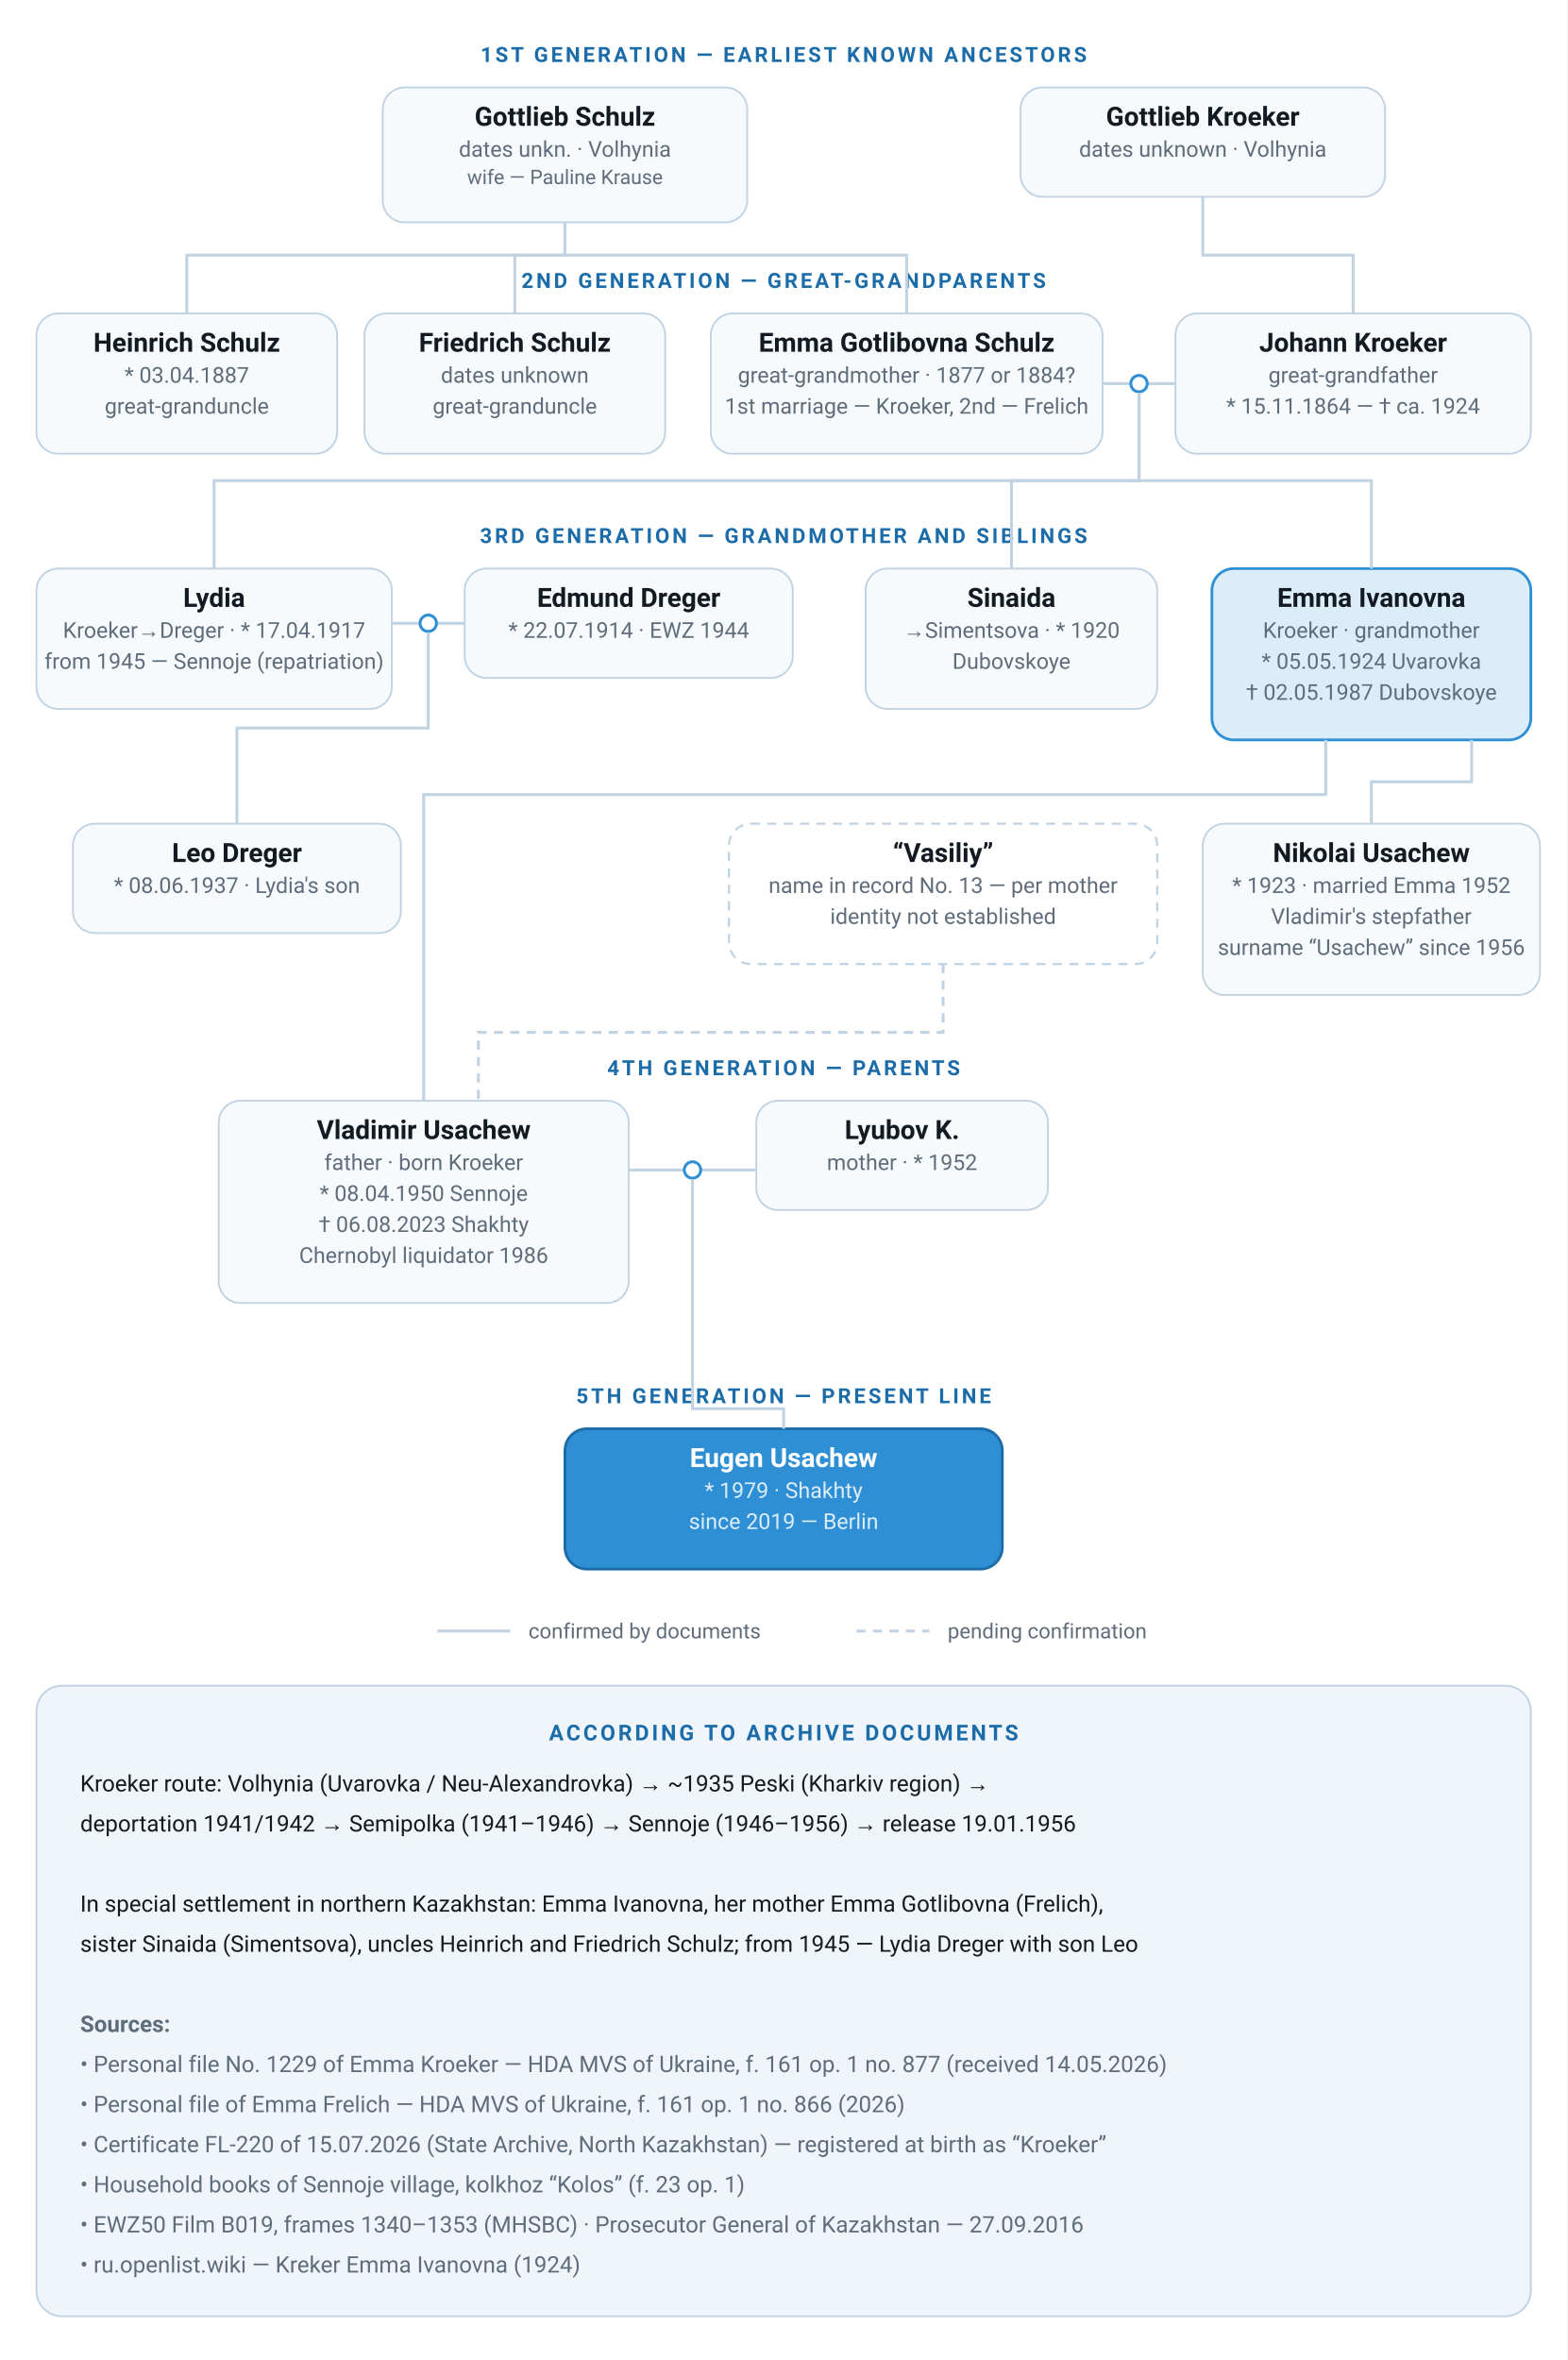
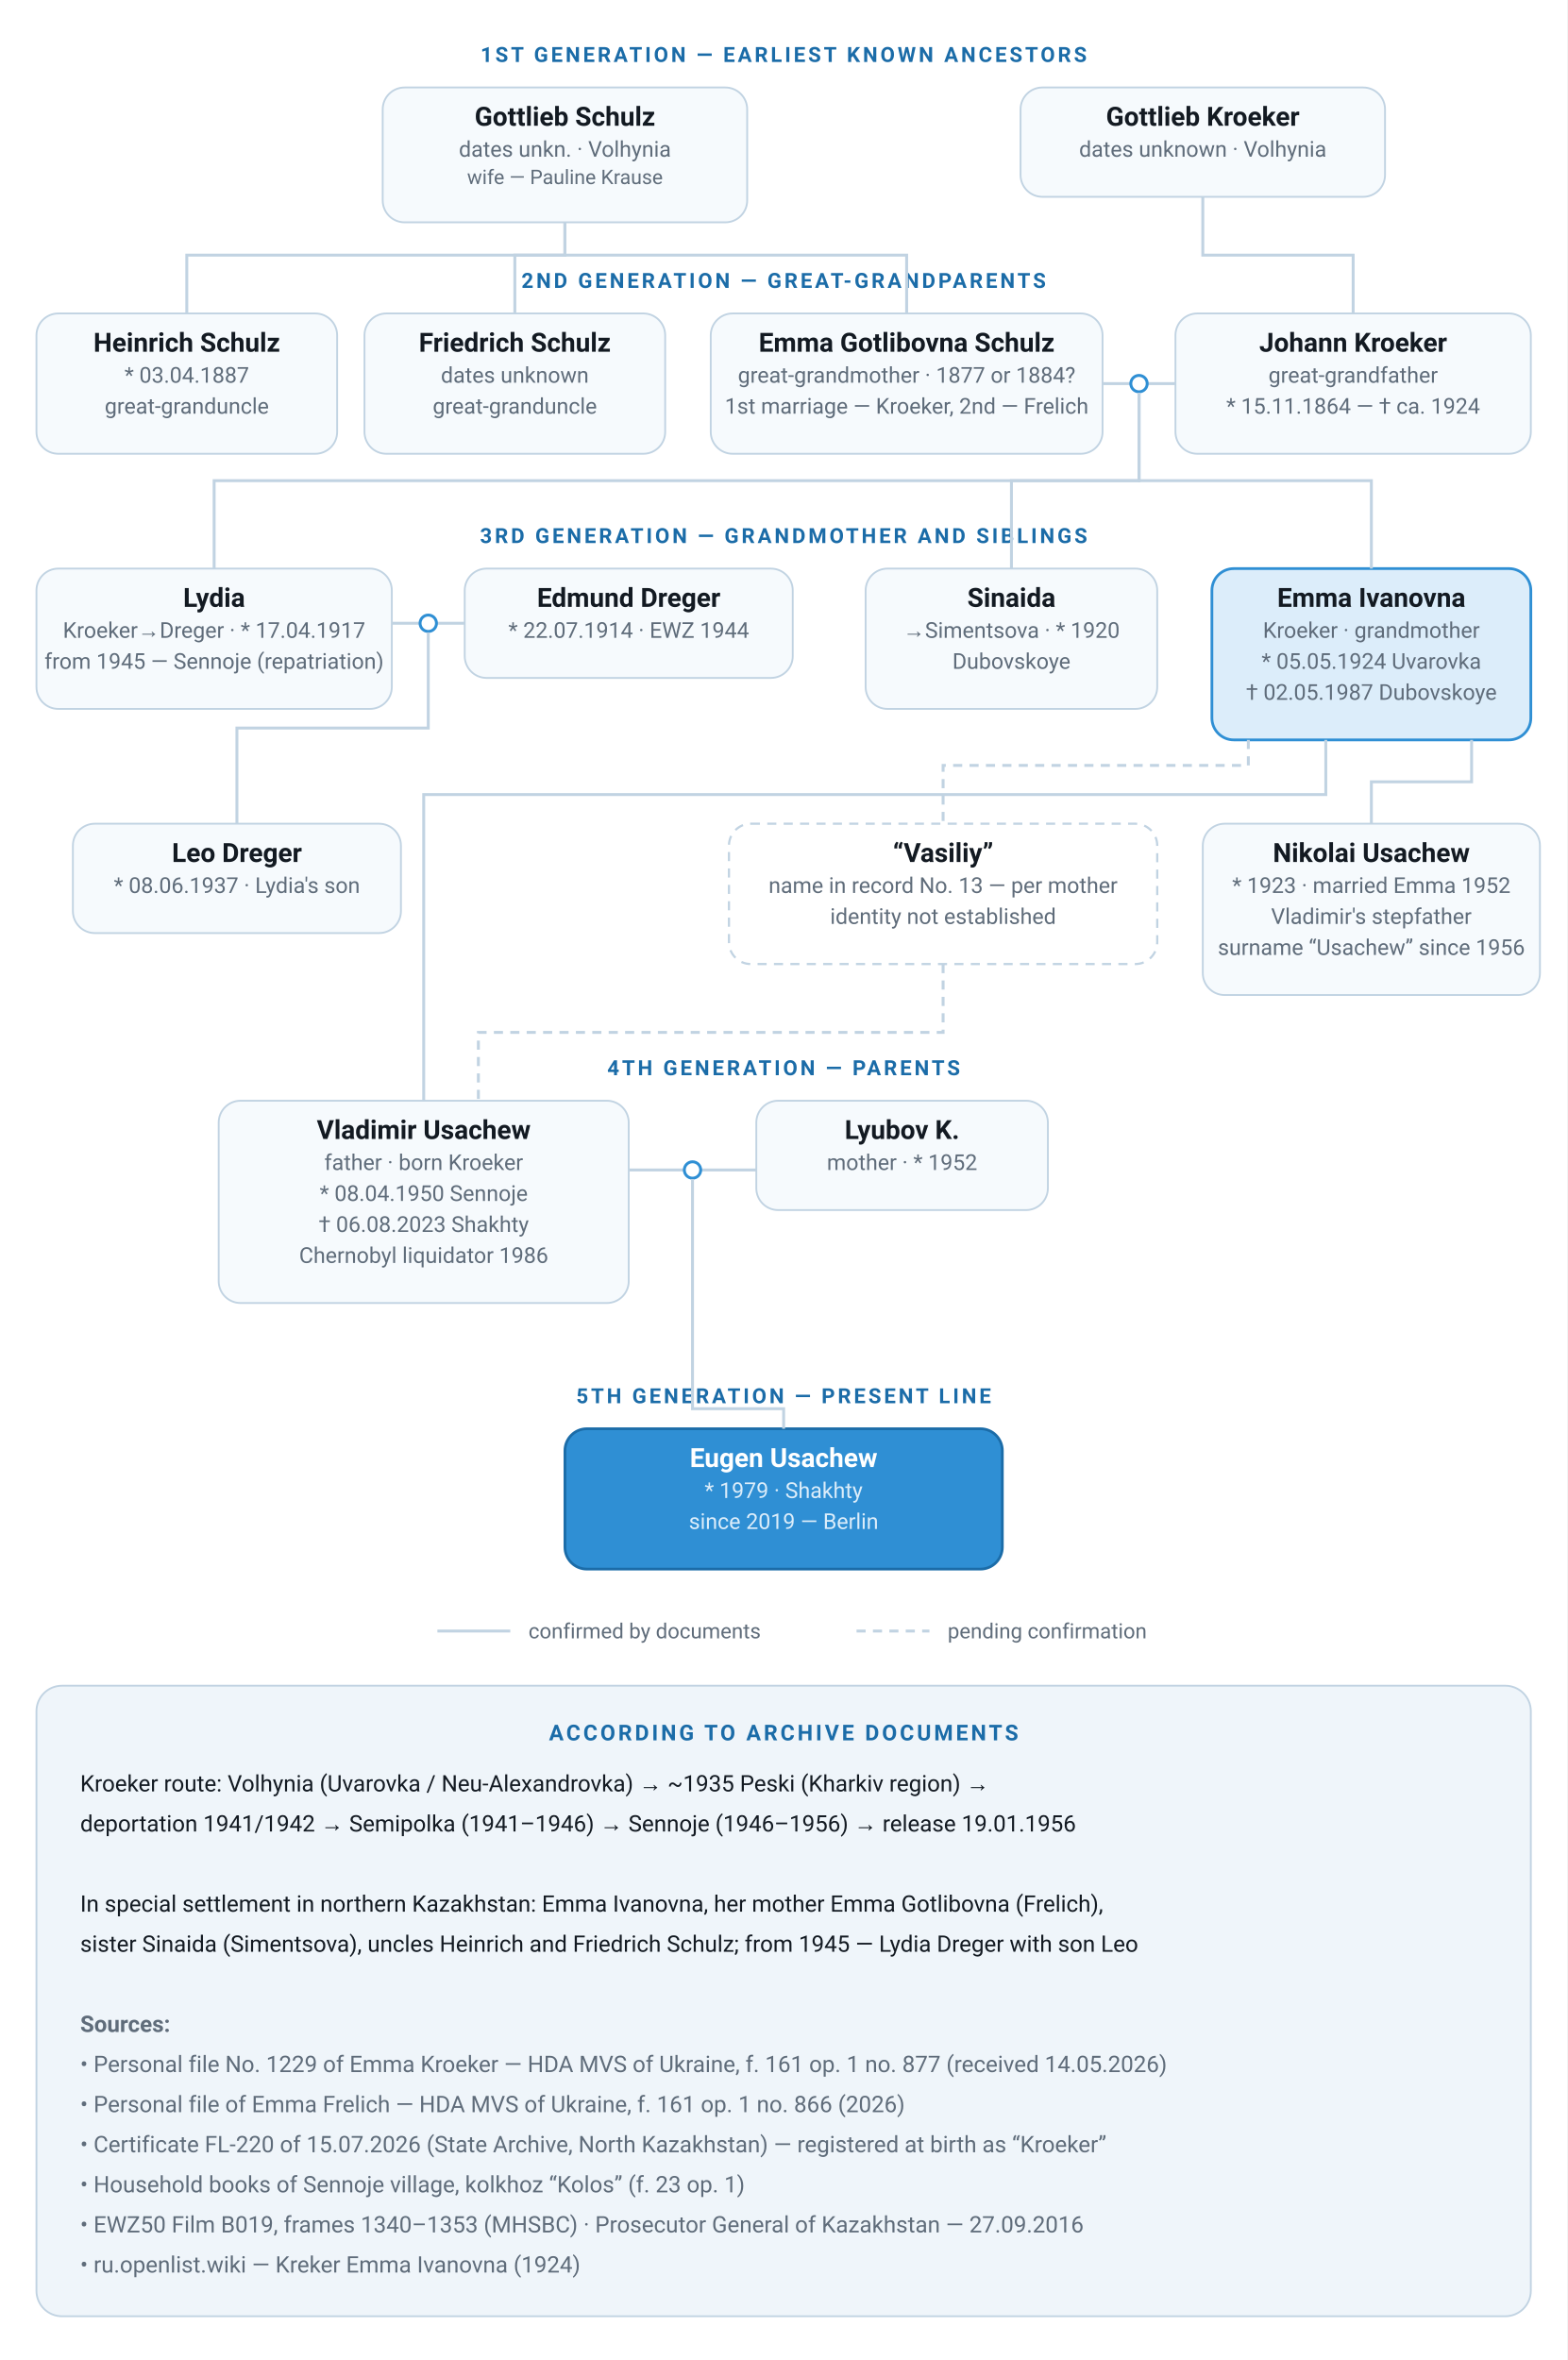
<svg xmlns="http://www.w3.org/2000/svg" width="100%" viewBox="0 0 860 1295" role="img" font-family="-apple-system, BlinkMacSystemFont, 'Segoe UI', Roboto, 'Helvetica Neue', Arial, sans-serif">
  <rect x="0" y="0" width="860" height="1295" fill="#ffffff" />
  <text x="430" y="34" text-anchor="middle" font-size="11.5" font-weight="700" letter-spacing="1.5" fill="#1b6ca8">1ST GENERATION — EARLIEST KNOWN ANCESTORS</text>
  <rect x="210" y="48" width="200" height="74" rx="12" fill="#f6fafd" stroke="#c1d3e2" stroke-width="1" />
  <text x="310" y="69" text-anchor="middle" font-size="14.5" font-weight="600" fill="#131a22">Gottlieb Schulz</text>
  <text x="310" y="86" text-anchor="middle" font-size="12" fill="#5f6c7a">dates unkn. · Volhynia</text>
  <text x="310" y="101" text-anchor="middle" font-size="11" fill="#5f6c7a">wife — Pauline Krause</text>
  <rect x="560" y="48" width="200" height="60" rx="12" fill="#f6fafd" stroke="#c1d3e2" stroke-width="1" />
  <text x="660" y="69" text-anchor="middle" font-size="14.5" font-weight="600" fill="#131a22">Gottlieb Kroeker</text>
  <text x="660" y="86" text-anchor="middle" font-size="12" fill="#5f6c7a">dates unknown · Volhynia</text>
  <text x="430" y="158" text-anchor="middle" font-size="11.5" font-weight="700" letter-spacing="1.5" fill="#1b6ca8">2ND GENERATION — GREAT-GRANDPARENTS</text>
  <rect x="20" y="172" width="165" height="77" rx="12" fill="#f6fafd" stroke="#c1d3e2" stroke-width="1" />
  <text x="102.5" y="193" text-anchor="middle" font-size="14.5" font-weight="600" fill="#131a22">Heinrich Schulz</text>
  <text x="102.5" y="210" text-anchor="middle" font-size="12" fill="#5f6c7a">* 03.04.1887</text>
  <text x="102.5" y="227" text-anchor="middle" font-size="12" fill="#5f6c7a">great-granduncle</text>
  <rect x="200" y="172" width="165" height="77" rx="12" fill="#f6fafd" stroke="#c1d3e2" stroke-width="1" />
  <text x="282.5" y="193" text-anchor="middle" font-size="14.5" font-weight="600" fill="#131a22">Friedrich Schulz</text>
  <text x="282.5" y="210" text-anchor="middle" font-size="12" fill="#5f6c7a">dates unknown</text>
  <text x="282.5" y="227" text-anchor="middle" font-size="12" fill="#5f6c7a">great-granduncle</text>
  <rect x="390" y="172" width="215" height="77" rx="12" fill="#f6fafd" stroke="#c1d3e2" stroke-width="1" />
  <text x="497.5" y="193" text-anchor="middle" font-size="14.5" font-weight="600" fill="#131a22">Emma Gotlibovna Schulz</text>
  <text x="497.5" y="210" text-anchor="middle" font-size="12" fill="#5f6c7a">great-grandmother · 1877 or 1884?</text>
  <text x="497.5" y="227" text-anchor="middle" font-size="12" fill="#5f6c7a">1st marriage — Kroeker, 2nd — Frelich</text>
  <rect x="645" y="172" width="195" height="77" rx="12" fill="#f6fafd" stroke="#c1d3e2" stroke-width="1" />
  <text x="742.5" y="193" text-anchor="middle" font-size="14.5" font-weight="600" fill="#131a22">Johann Kroeker</text>
  <text x="742.5" y="210" text-anchor="middle" font-size="12" fill="#5f6c7a">great-grandfather</text>
  <text x="742.5" y="227" text-anchor="middle" font-size="12" fill="#5f6c7a">* 15.11.1864 — † ca. 1924</text>
  <path d="M 310 122 V 140 H 102.5 V 172" stroke="#c1d3e2" stroke-width="1.6" fill="none" />
  <path d="M 310 122 V 140 H 282.5 V 172" stroke="#c1d3e2" stroke-width="1.6" fill="none" />
  <path d="M 310 122 V 140 H 497.5 V 172" stroke="#c1d3e2" stroke-width="1.6" fill="none" />
  <path d="M 660 108 V 140 H 742.5 V 172" stroke="#c1d3e2" stroke-width="1.6" fill="none" />
  <path d="M 605 210.5 L 645 210.5" stroke="#c1d3e2" stroke-width="1.6" fill="none" />
  <circle cx="625" cy="210.5" r="4.5" fill="#ffffff" stroke="#2f8fd4" stroke-width="1.6" />
  <text x="430" y="298" text-anchor="middle" font-size="11.5" font-weight="700" letter-spacing="1.5" fill="#1b6ca8">3RD GENERATION — GRANDMOTHER AND SIBLINGS</text>
  <rect x="20" y="312" width="195" height="77" rx="12" fill="#f6fafd" stroke="#c1d3e2" stroke-width="1" />
  <text x="117.5" y="333" text-anchor="middle" font-size="14.5" font-weight="600" fill="#131a22">Lydia</text>
  <text x="117.5" y="350" text-anchor="middle" font-size="12" fill="#5f6c7a">Kroeker→Dreger · * 17.04.1917</text>
  <text x="117.5" y="367" text-anchor="middle" font-size="12" fill="#5f6c7a">from 1945 — Sennoje (repatriation)</text>
  <rect x="255" y="312" width="180" height="60" rx="12" fill="#f6fafd" stroke="#c1d3e2" stroke-width="1" />
  <text x="345" y="333" text-anchor="middle" font-size="14.5" font-weight="600" fill="#131a22">Edmund Dreger</text>
  <text x="345" y="350" text-anchor="middle" font-size="12" fill="#5f6c7a">* 22.07.1914 · EWZ 1944</text>
  <rect x="475" y="312" width="160" height="77" rx="12" fill="#f6fafd" stroke="#c1d3e2" stroke-width="1" />
  <text x="555" y="333" text-anchor="middle" font-size="14.5" font-weight="600" fill="#131a22">Sinaida</text>
  <text x="555" y="350" text-anchor="middle" font-size="12" fill="#5f6c7a">→Simentsova · * 1920</text>
  <text x="555" y="367" text-anchor="middle" font-size="12" fill="#5f6c7a">Dubovskoye</text>
  <rect x="665" y="312" width="175" height="94" rx="12" fill="#dcedfa" stroke="#2f8fd4" stroke-width="1.5" />
  <text x="752.5" y="333" text-anchor="middle" font-size="14.5" font-weight="600" fill="#131a22">Emma Ivanovna</text>
  <text x="752.5" y="350" text-anchor="middle" font-size="12" fill="#5f6c7a">Kroeker · grandmother</text>
  <text x="752.5" y="367" text-anchor="middle" font-size="12" fill="#5f6c7a">* 05.05.1924 Uvarovka</text>
  <text x="752.5" y="384" text-anchor="middle" font-size="12" fill="#5f6c7a">† 02.05.1987 Dubovskoye</text>
  <path d="M 625 215.5 V 263.75 H 117.5 V 312" stroke="#c1d3e2" stroke-width="1.6" fill="none" />
  <path d="M 625 215.5 V 263.75 H 555 V 312" stroke="#c1d3e2" stroke-width="1.6" fill="none" />
  <path d="M 625 215.5 V 263.75 H 752.5 V 312" stroke="#c1d3e2" stroke-width="1.6" fill="none" />
  <path d="M 215 342 L 255 342" stroke="#c1d3e2" stroke-width="1.6" fill="none" />
  <circle cx="235" cy="342" r="4.5" fill="#ffffff" stroke="#2f8fd4" stroke-width="1.6" />
  <rect x="40" y="452" width="180" height="60" rx="12" fill="#f6fafd" stroke="#c1d3e2" stroke-width="1" />
  <text x="130" y="473" text-anchor="middle" font-size="14.5" font-weight="600" fill="#131a22">Leo Dreger</text>
  <text x="130" y="490" text-anchor="middle" font-size="12" fill="#5f6c7a">* 08.06.1937 · Lydia's son</text>
  <path d="M 235 347 V 399.5 H 130 V 452" stroke="#c1d3e2" stroke-width="1.6" fill="none" />
  <rect x="400" y="452" width="235" height="77" rx="12" fill="#ffffff" stroke="#c1d3e2" stroke-width="1.2" stroke-dasharray="5,4" />
  <text x="517.5" y="473" text-anchor="middle" font-size="14.5" font-weight="600" fill="#131a22">“Vasiliy”</text>
  <text x="517.5" y="490" text-anchor="middle" font-size="12" fill="#5f6c7a">name in record No. 13 — per mother</text>
  <text x="517.5" y="507" text-anchor="middle" font-size="12" fill="#5f6c7a">identity not established</text>
  <rect x="660" y="452" width="185" height="94" rx="12" fill="#f6fafd" stroke="#c1d3e2" stroke-width="1" />
  <text x="752.5" y="473" text-anchor="middle" font-size="14.5" font-weight="600" fill="#131a22">Nikolai Usachew</text>
  <text x="752.5" y="490" text-anchor="middle" font-size="12" fill="#5f6c7a">* 1923 · married Emma 1952</text>
  <text x="752.5" y="507" text-anchor="middle" font-size="12" fill="#5f6c7a">Vladimir's stepfather</text>
  <text x="752.5" y="524" text-anchor="middle" font-size="12" fill="#5f6c7a">surname “Usachew” since 1956</text>
  <path d="M 807.5 406 V 429 H 752.5 V 452" stroke="#c1d3e2" stroke-width="1.6" fill="none" />
+   <path d="M 685 406 V 420 H 517.5 V 452" stroke="#c1d3e2" stroke-width="1.6" fill="none" stroke-dasharray="5,4" />
  <text x="430" y="590" text-anchor="middle" font-size="11.5" font-weight="700" letter-spacing="1.5" fill="#1b6ca8">4TH GENERATION — PARENTS</text>
  <rect x="120" y="604" width="225" height="111" rx="12" fill="#f6fafd" stroke="#c1d3e2" stroke-width="1" />
  <text x="232.5" y="625" text-anchor="middle" font-size="14.5" font-weight="600" fill="#131a22">Vladimir Usachew</text>
  <text x="232.5" y="642" text-anchor="middle" font-size="12" fill="#5f6c7a">father · born Kroeker</text>
  <text x="232.5" y="659" text-anchor="middle" font-size="12" fill="#5f6c7a">* 08.04.1950 Sennoje</text>
  <text x="232.5" y="676" text-anchor="middle" font-size="12" fill="#5f6c7a">† 06.08.2023 Shakhty</text>
  <text x="232.5" y="693" text-anchor="middle" font-size="12" fill="#5f6c7a">Chernobyl liquidator 1986</text>
  <rect x="415" y="604" width="160" height="60" rx="12" fill="#f6fafd" stroke="#c1d3e2" stroke-width="1" />
  <text x="495" y="625" text-anchor="middle" font-size="14.5" font-weight="600" fill="#131a22">Lyubov K.</text>
  <text x="495" y="642" text-anchor="middle" font-size="12" fill="#5f6c7a">mother · * 1952</text>
  <path d="M 727.5 406 V 436 H 232.5 V 604" stroke="#c1d3e2" stroke-width="1.6" fill="none" />
  <path d="M 517.5 529 V 566.5 H 262.5 V 604" stroke="#c1d3e2" stroke-width="1.6" fill="none" stroke-dasharray="5,4" />
  <path d="M 345 642 L 415 642" stroke="#c1d3e2" stroke-width="1.6" fill="none" />
  <circle cx="380" cy="642" r="4.5" fill="#ffffff" stroke="#2f8fd4" stroke-width="1.6" />
  <text x="430" y="770" text-anchor="middle" font-size="11.5" font-weight="700" letter-spacing="1.5" fill="#1b6ca8">5TH GENERATION — PRESENT LINE</text>
  <rect x="310" y="784" width="240" height="77" rx="12" fill="#2f8fd4" stroke="#1b6ca8" stroke-width="1.5" />
  <text x="430" y="805" text-anchor="middle" font-size="14.5" font-weight="600" fill="#ffffff">Eugen Usachew</text>
  <text x="430" y="822" text-anchor="middle" font-size="12" fill="#dcedfa">* 1979 · Shakhty</text>
  <text x="430" y="839" text-anchor="middle" font-size="12" fill="#dcedfa">since 2019 — Berlin</text>
  <path d="M 380 647 L 380 762" stroke="#c1d3e2" stroke-width="1.6" fill="none" />
  <path d="M 380 762 V 773 H 430 V 784" stroke="#c1d3e2" stroke-width="1.6" fill="none" />
  <line x1="240" y1="895" x2="280" y2="895" stroke="#c1d3e2" stroke-width="1.6" />
  <text x="290" y="899" font-size="11.5" fill="#5f6c7a">confirmed by documents</text>
  <line x1="470" y1="895" x2="510" y2="895" stroke="#c1d3e2" stroke-width="1.6" stroke-dasharray="5,4" />
  <text x="520" y="899" font-size="11.5" fill="#5f6c7a">pending confirmation</text>
  <rect x="20" y="925" width="820" height="346" rx="14" fill="#eff5fa" stroke="#c1d3e2" stroke-width="1" />
  <text x="430" y="955" text-anchor="middle" font-size="12" font-weight="700" letter-spacing="1.5" fill="#1b6ca8">ACCORDING TO ARCHIVE DOCUMENTS</text>
  <text x="44" y="983" font-size="12.5" fill="#131a22">Kroeker route: Volhynia (Uvarovka / Neu-Alexandrovka) → ~1935 Peski (Kharkiv region) →</text>
  <text x="44" y="1005" font-size="12.5" fill="#131a22">deportation 1941/1942 → Semipolka (1941–1946) → Sennoje (1946–1956) → release 19.01.1956</text>
  <text x="44" y="1049" font-size="12.5" fill="#131a22">In special settlement in northern Kazakhstan: Emma Ivanovna, her mother Emma Gotlibovna (Frelich),</text>
  <text x="44" y="1071" font-size="12.5" fill="#131a22">sister Sinaida (Simentsova), uncles Heinrich and Friedrich Schulz; from 1945 — Lydia Dreger with son Leo</text>
  <text x="44" y="1115" font-size="12.5" font-weight="600" fill="#5f6c7a">Sources:</text>
  <text x="44" y="1137" font-size="12.5" fill="#5f6c7a">• Personal file No. 1229 of Emma Kroeker — HDA MVS of Ukraine, f. 161 op. 1 no. 877 (received 14.05.2026)</text>
  <text x="44" y="1159" font-size="12.5" fill="#5f6c7a">• Personal file of Emma Frelich — HDA MVS of Ukraine, f. 161 op. 1 no. 866 (2026)</text>
  <text x="44" y="1181" font-size="12.5" fill="#5f6c7a">• Certificate FL-220 of 15.07.2026 (State Archive, North Kazakhstan) — registered at birth as “Kroeker”</text>
  <text x="44" y="1203" font-size="12.5" fill="#5f6c7a">• Household books of Sennoje village, kolkhoz “Kolos” (f. 23 op. 1)</text>
  <text x="44" y="1225" font-size="12.5" fill="#5f6c7a">• EWZ50 Film B019, frames 1340–1353 (MHSBC) · Prosecutor General of Kazakhstan — 27.09.2016</text>
  <text x="44" y="1247" font-size="12.5" fill="#5f6c7a">• ru.openlist.wiki — Kreker Emma Ivanovna (1924)</text>
</svg>
